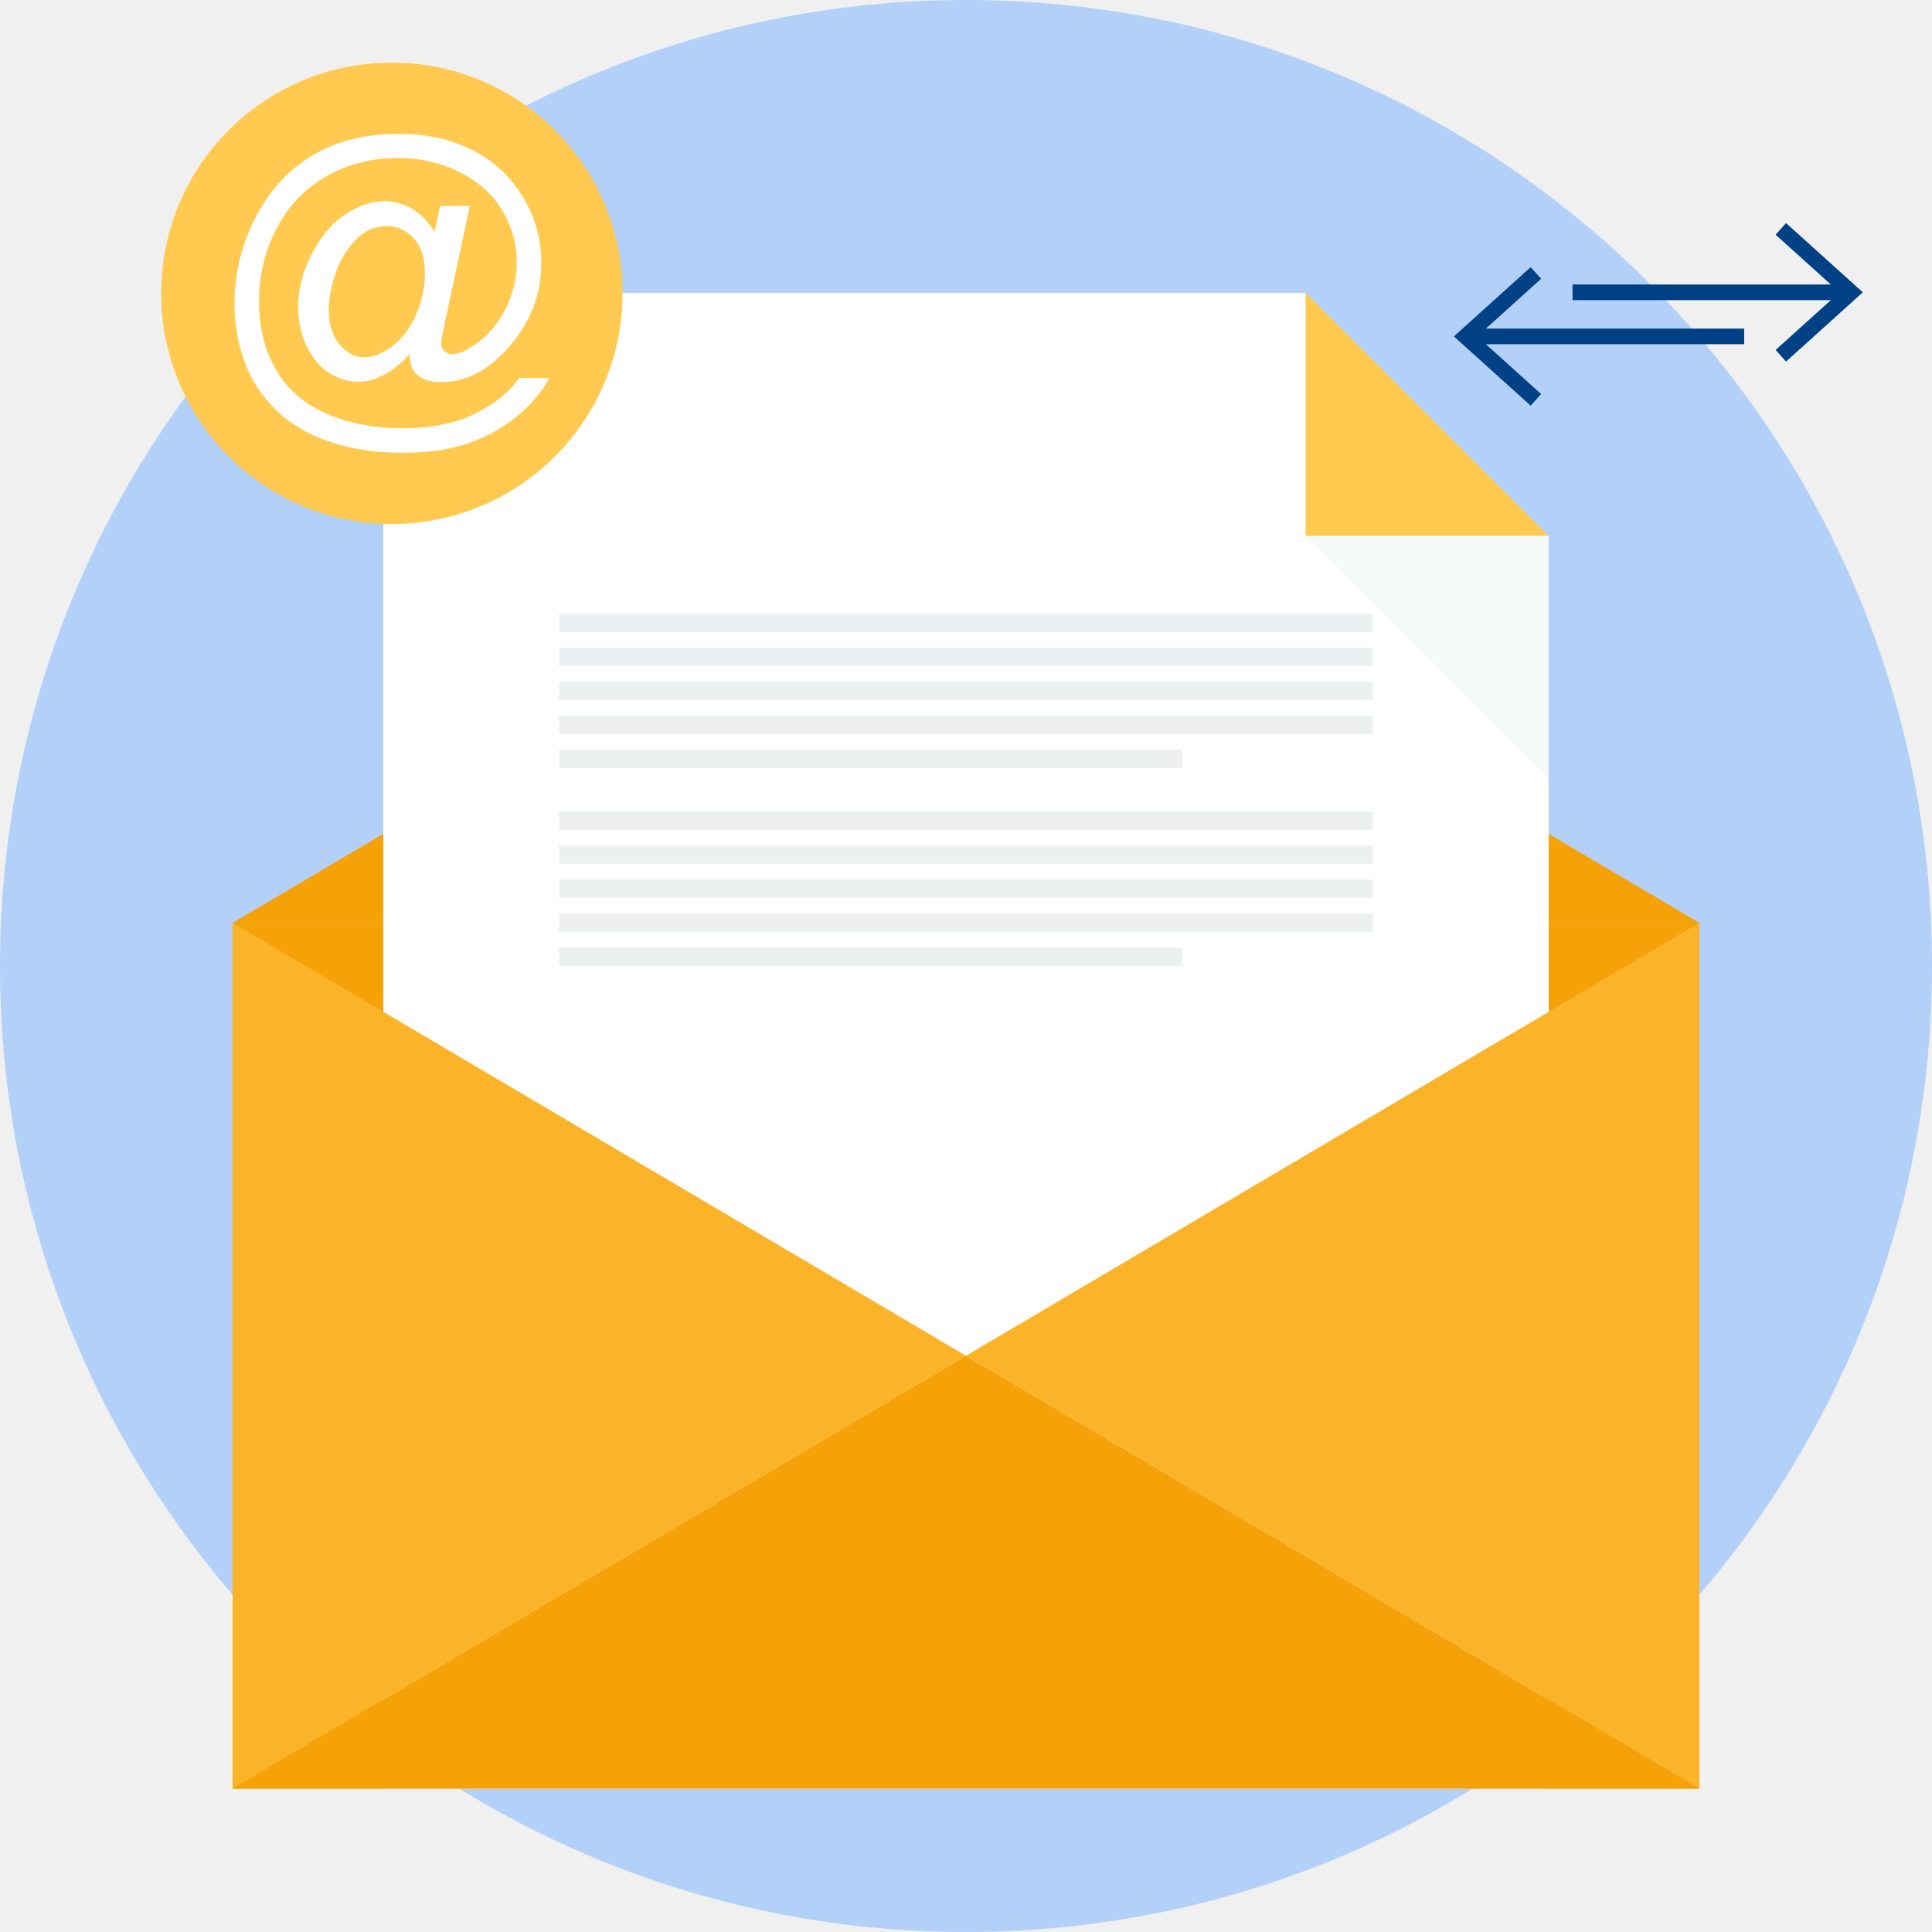
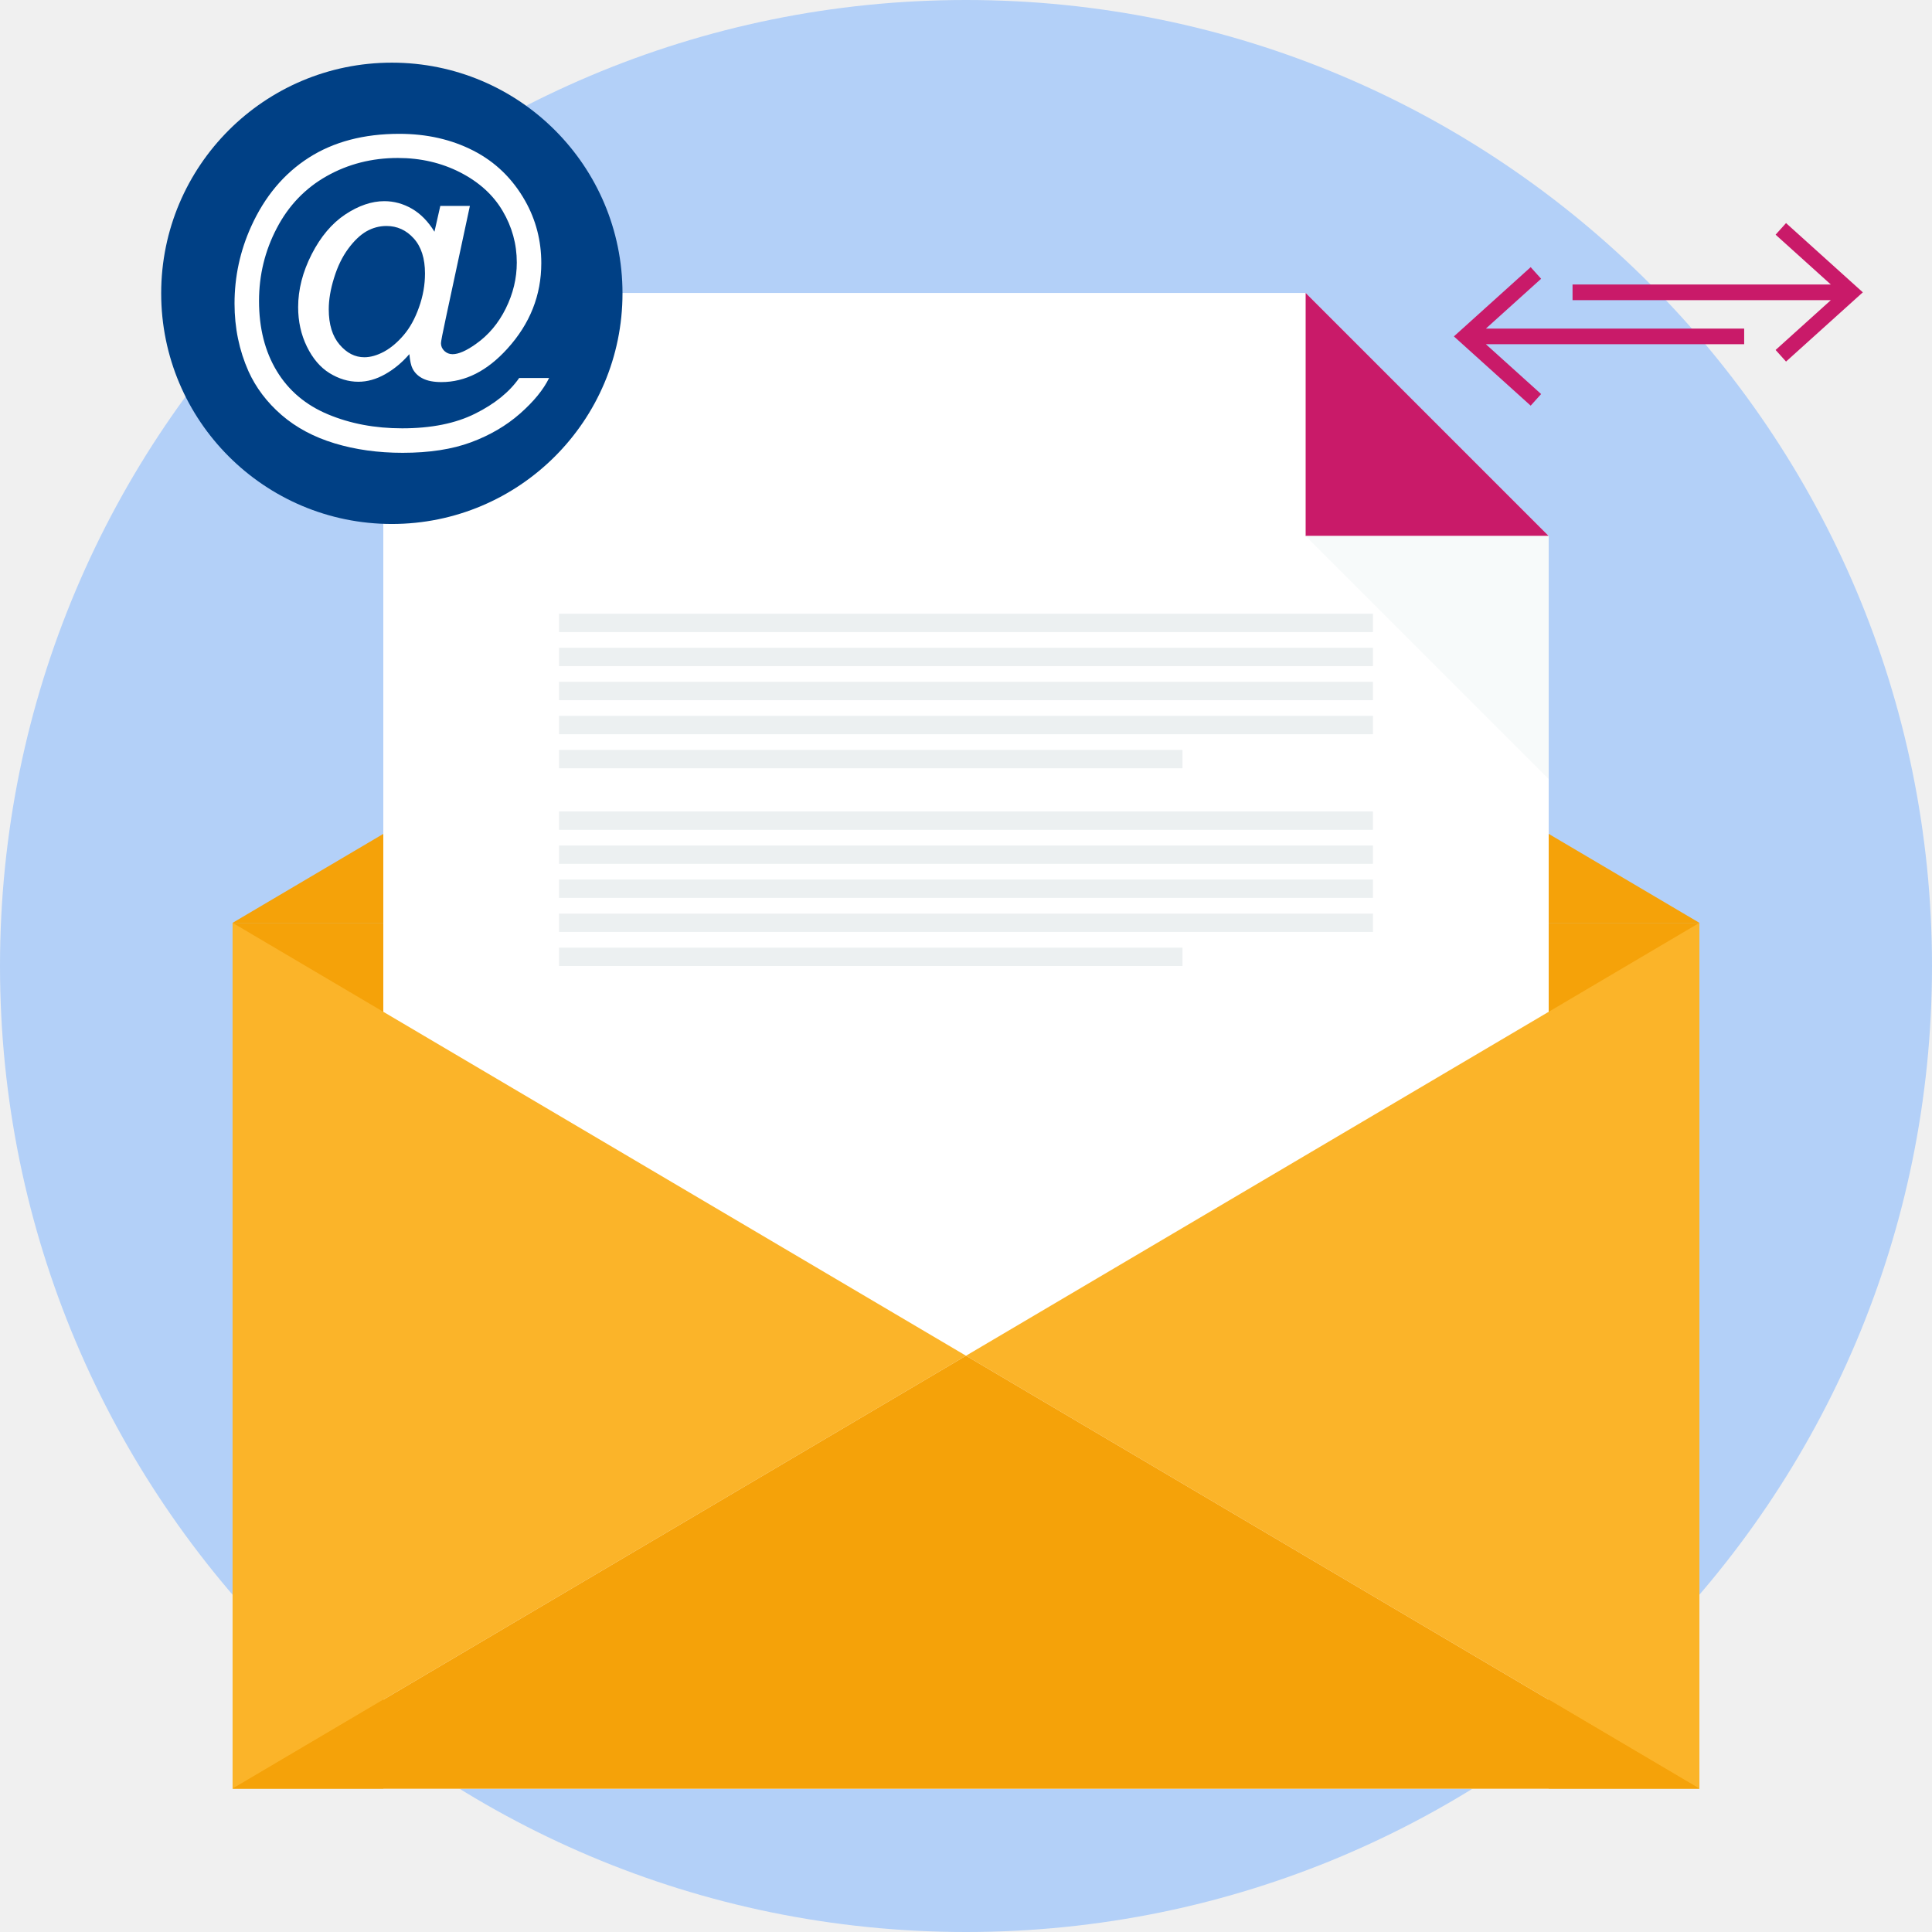
<svg xmlns="http://www.w3.org/2000/svg" version="1.1" id="Layer_1" x="0px" y="0px" viewBox="0 0 512 512" style="enable-background:new 0 0 512 512;" xml:space="preserve">
  <path style="fill:#B3D0F8;" d="M255.999,0C397.385,0,512,114.613,512,256.001C512,397.385,397.385,512,255.999,512  S0,397.385,0,256.001C0,114.613,114.615,0,255.999,0z" />
  <g>
    <path style="fill:#F5A209;" d="M450.359,244.56H61.643l194.358-114.723L450.359,244.56z" />
    <path style="fill:#F5A209;" d="M61.641,244.56h388.716v229.45H61.641V244.56z" />
  </g>
  <path style="fill:#FFFFFF;" d="M101.578,77.635h244.43l64.413,64.413v331.965H101.578V77.637V77.635z" />
  <path style="fill:#ECF0F1;" d="M148.146,162.641h215.701v4.864H148.146V162.641z M148.146,215.039L148.146,215.039h215.701v4.868  H148.146V215.039z M148.146,224.064L148.146,224.064h215.701v4.866H148.146V224.064z M148.146,233.088L148.146,233.088h215.701  v4.864H148.146V233.088z M148.146,242.113L148.146,242.113h215.712v4.864H148.146V242.113z M148.146,171.665L148.146,171.665  h215.701v4.866H148.146V171.665z M148.146,180.69L148.146,180.69h215.701v4.866H148.146V180.69z M148.146,189.714L148.146,189.714  h215.712v4.864H148.146V189.714z M148.144,198.739L148.144,198.739h165.225v4.864H148.144V198.739z M148.144,251.139  L148.144,251.139h165.225v4.866H148.144V251.139z" />
-   <path style="fill:#FFCA4F;" d="M346.01,77.635v64.413h64.413L346.01,77.635z" />
+   <path style="fill:#c91a69;" d="M346.01,77.635v64.413h64.413L346.01,77.635z" />
  <path style="fill:#B3B3B3;" d="M218.214,426.22h73.188v7.15h-73.188V426.22z" />
  <g>
    <path style="fill:#FBB429;" d="M61.641,244.56l194.358,114.723L61.641,474.01V244.56z" />
    <path style="fill:#FBB429;" d="M450.359,244.56L256.001,359.283L450.359,474.01V244.56z" />
  </g>
  <path style="fill:#F5A209;" d="M255.999,359.283L61.641,474.01h388.716L255.999,359.283z" />
  <path style="fill:#F7FAFA;" d="M410.42,206.456v-64.41h-64.41L410.42,206.456z" />
-   <path style="fill:#FFCA4F;" d="M103.842,16.605c33.759,0,61.127,27.367,61.127,61.127s-27.369,61.127-61.127,61.127  c-33.761,0-61.127-27.369-61.127-61.127C42.715,43.971,70.083,16.605,103.842,16.605z" />
+   <path style="fill:#004085;" d="M103.842,16.605c33.759,0,61.127,27.367,61.127,61.127s-27.369,61.127-61.127,61.127  c-33.761,0-61.127-27.369-61.127-61.127C42.715,43.971,70.083,16.605,103.842,16.605z" />
  <g>
    <path style="fill:#FFFFFF;" d="M108.481,93.852c-1.905,2.207-4.039,3.98-6.412,5.318c-2.359,1.336-4.732,1.998-7.106,1.998   c-2.615,0-5.153-0.765-7.631-2.282c-2.463-1.532-4.46-3.876-6.008-7.047c-1.548-3.168-2.313-6.654-2.313-10.44   c0-4.67,1.202-9.342,3.59-14.029c2.388-4.67,5.36-8.184,8.908-10.544c3.545-2.344,7-3.515,10.334-3.515   c2.553,0,4.987,0.659,7.313,1.998c2.315,1.338,4.313,3.38,5.98,6.099l1.548-6.835h7.84l-6.339,29.56   c-0.889,4.116-1.323,6.383-1.323,6.817c0,0.798,0.3,1.488,0.902,2.059c0.602,0.571,1.336,0.855,2.176,0.855   c1.561,0,3.605-0.886,6.129-2.674c3.349-2.344,6.008-5.483,7.962-9.432c1.951-3.936,2.926-7.99,2.926-12.182   c0-4.897-1.261-9.463-3.768-13.699c-2.509-4.249-6.264-7.644-11.251-10.2c-4.97-2.538-10.484-3.814-16.508-3.814   c-6.879,0-13.172,1.607-18.852,4.807c-5.693,3.215-10.109,7.812-13.231,13.805c-3.142,5.995-4.703,12.42-4.703,19.286   c0,7.181,1.561,13.355,4.688,18.536c3.138,5.197,7.66,9.027,13.577,11.505c5.918,2.476,12.466,3.709,19.663,3.709   c7.706,0,14.149-1.29,19.345-3.889c5.197-2.582,9.086-5.739,11.672-9.448h7.929c-1.501,3.08-4.07,6.233-7.704,9.432   c-3.636,3.199-7.962,5.739-12.978,7.6c-5.018,1.863-11.071,2.794-18.131,2.794c-6.52,0-12.528-0.842-18.025-2.509   c-5.512-1.667-10.197-4.176-14.074-7.523c-3.876-3.365-6.791-7.228-8.758-11.582c-2.463-5.541-3.695-11.52-3.695-17.934   c0-7.135,1.473-13.952,4.403-20.426c3.587-7.931,8.681-14.014,15.275-18.236c6.595-4.22,14.585-6.324,23.989-6.324   c7.285,0,13.833,1.486,19.632,4.46c5.799,2.974,10.38,7.404,13.714,13.293c2.855,5.062,4.282,10.577,4.282,16.523   c0,8.502-2.99,16.043-8.967,22.635c-5.349,5.92-11.176,8.879-17.513,8.879c-2.031,0-3.651-0.317-4.897-0.933   c-1.248-0.615-2.161-1.502-2.749-2.659C108.933,96.93,108.664,95.653,108.481,93.852z M87.123,81.954L87.123,81.954   c0,4.026,0.961,7.148,2.871,9.373c1.905,2.238,4.086,3.349,6.562,3.349c1.638,0,3.365-0.498,5.197-1.473   c1.817-0.992,3.561-2.447,5.214-4.385c1.665-1.938,3.018-4.401,4.07-7.375c1.065-2.974,1.592-5.962,1.592-8.965   c0-3.982-0.992-7.091-2.974-9.285c-1.982-2.207-4.403-3.305-7.241-3.305c-1.876,0-3.651,0.481-5.318,1.427   c-1.654,0.961-3.259,2.494-4.82,4.61c-1.548,2.103-2.809,4.67-3.742,7.706c-0.946,3.018-1.411,5.797-1.411,8.321V81.954z" />
-     <path style="fill:#004085;" d="M473.318,59.119l18.644,16.812l1.707,1.539l-1.707,1.537l-18.644,16.812l-2.767-3.074l14.638-13.203   h-68.45v-4.145h68.45l-14.638-13.203l2.767-3.074V59.119z" />
-     <path style="fill:#004085;" d="M405.645,70.798l-18.642,16.814l-1.707,1.537l1.707,1.539l18.642,16.814l2.767-3.076l-14.638-13.203   h68.45v-4.143h-68.45l14.638-13.205l-2.767-3.076V70.798z" />
+     <path style="fill:#c91a69;" d="M473.318,59.119l18.644,16.812l1.707,1.539l-1.707,1.537l-18.644,16.812l-2.767-3.074l14.638-13.203   h-68.45v-4.145h68.45l-14.638-13.203l2.767-3.074V59.119z" />
+     <path style="fill:#c91a69;" d="M405.645,70.798l-18.642,16.814l-1.707,1.537l1.707,1.539l18.642,16.814l2.767-3.076l-14.638-13.203   h68.45v-4.143h-68.45l14.638-13.205l-2.767-3.076V70.798z" />
  </g>
  <g>
</g>
  <g>
</g>
  <g>
</g>
  <g>
</g>
  <g>
</g>
  <g>
</g>
  <g>
</g>
  <g>
</g>
  <g>
</g>
  <g>
</g>
  <g>
</g>
  <g>
</g>
  <g>
</g>
  <g>
</g>
  <g>
</g>
</svg>
